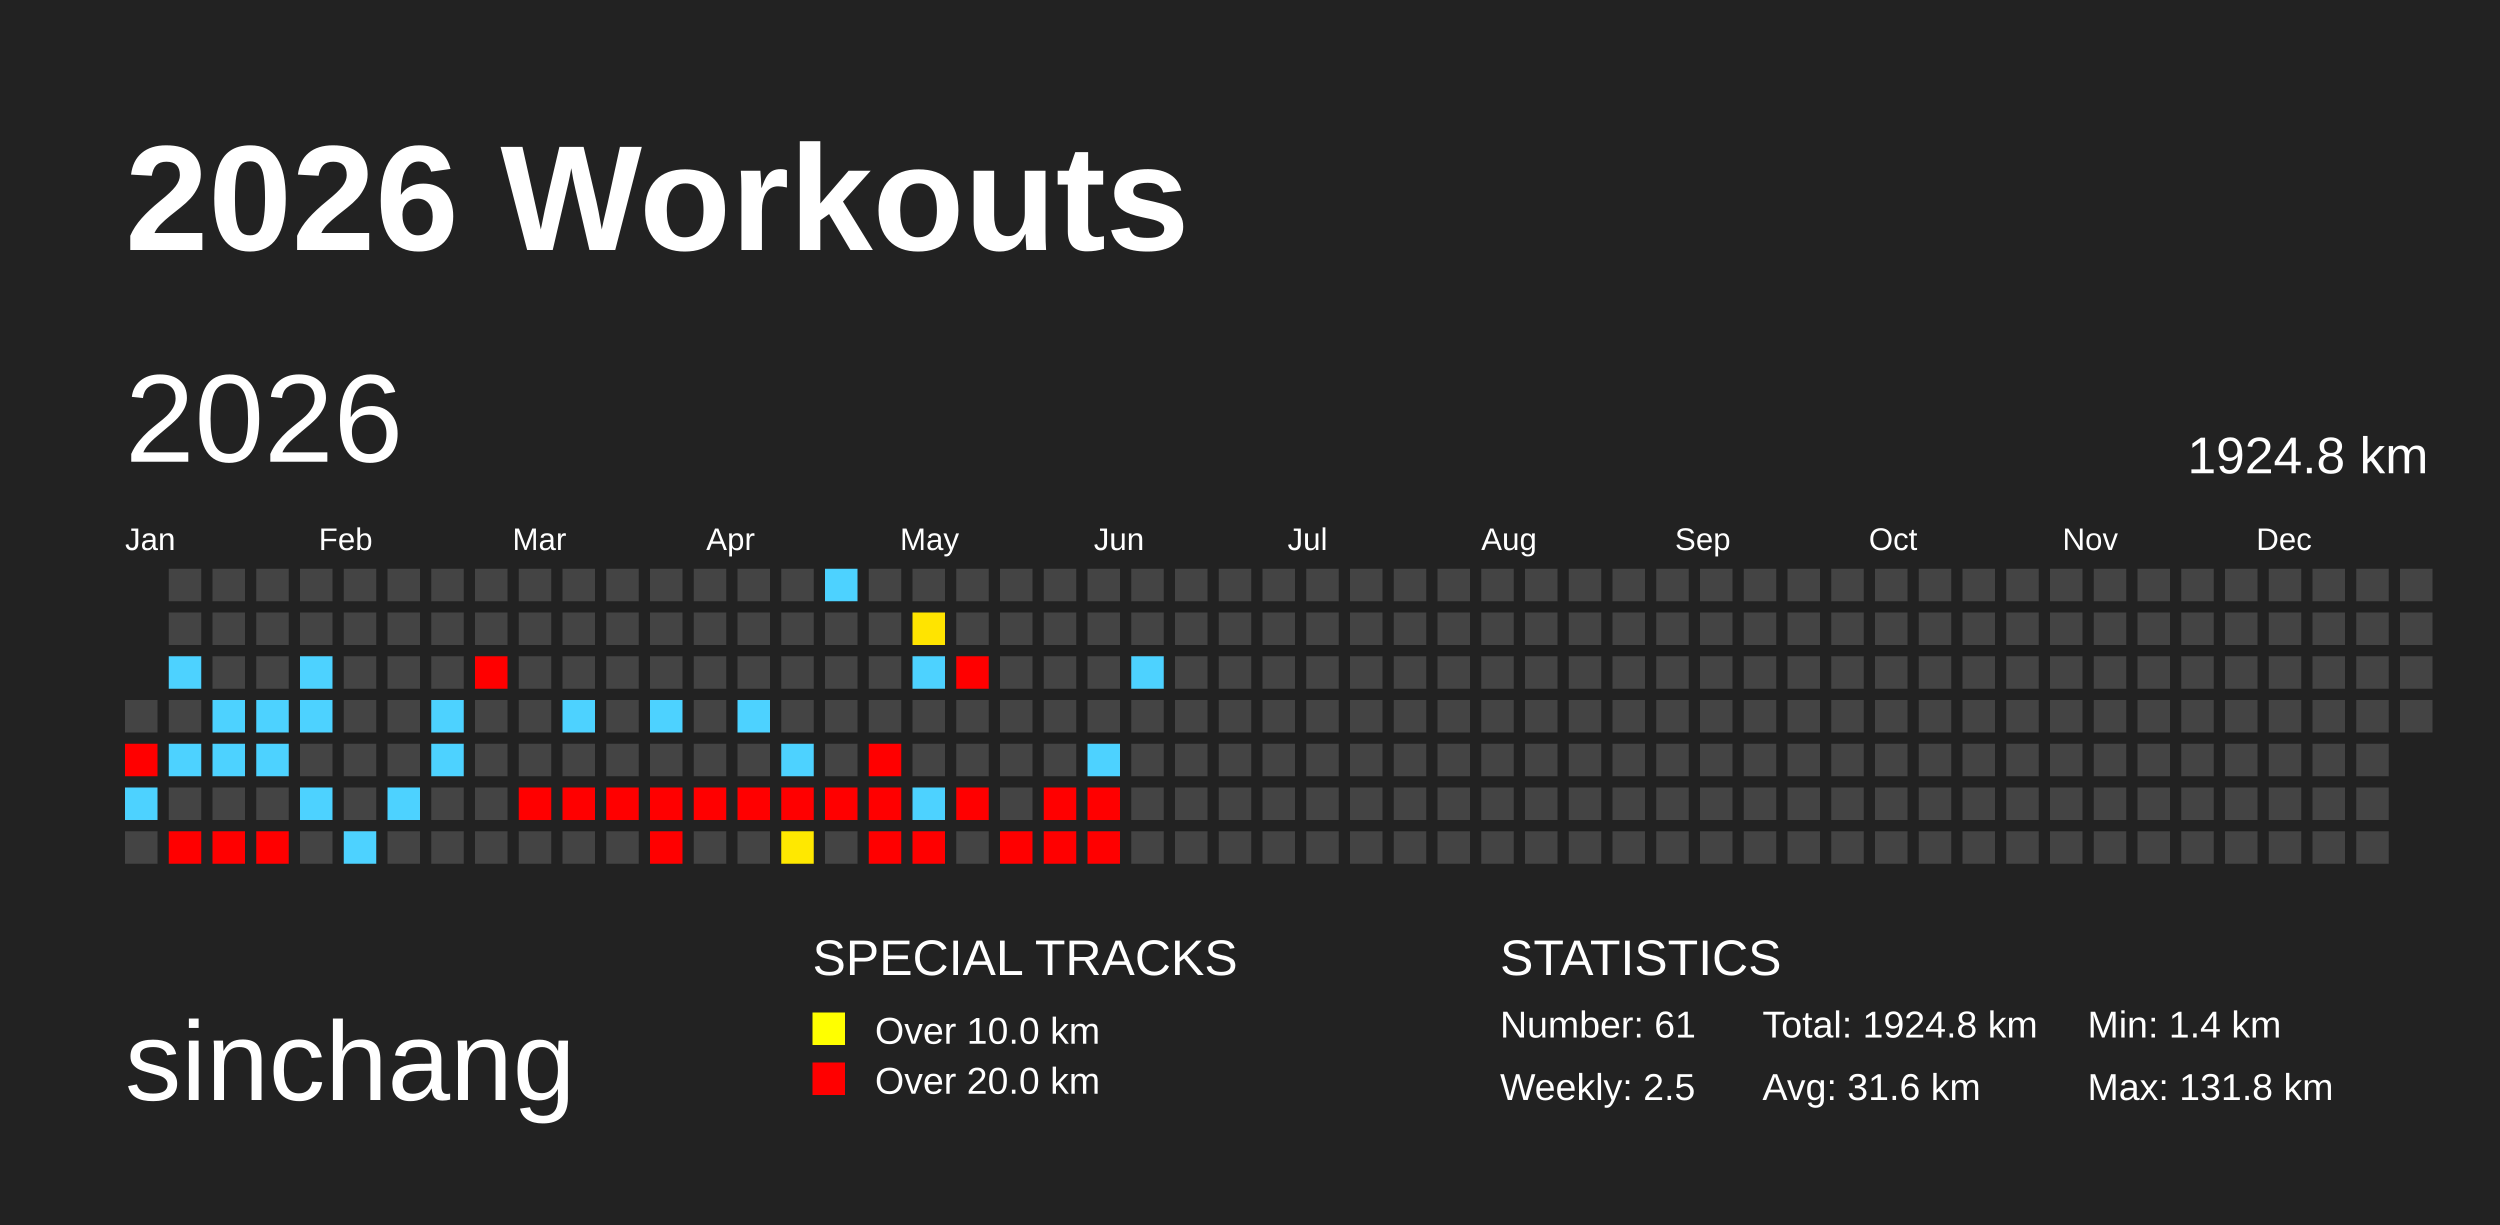
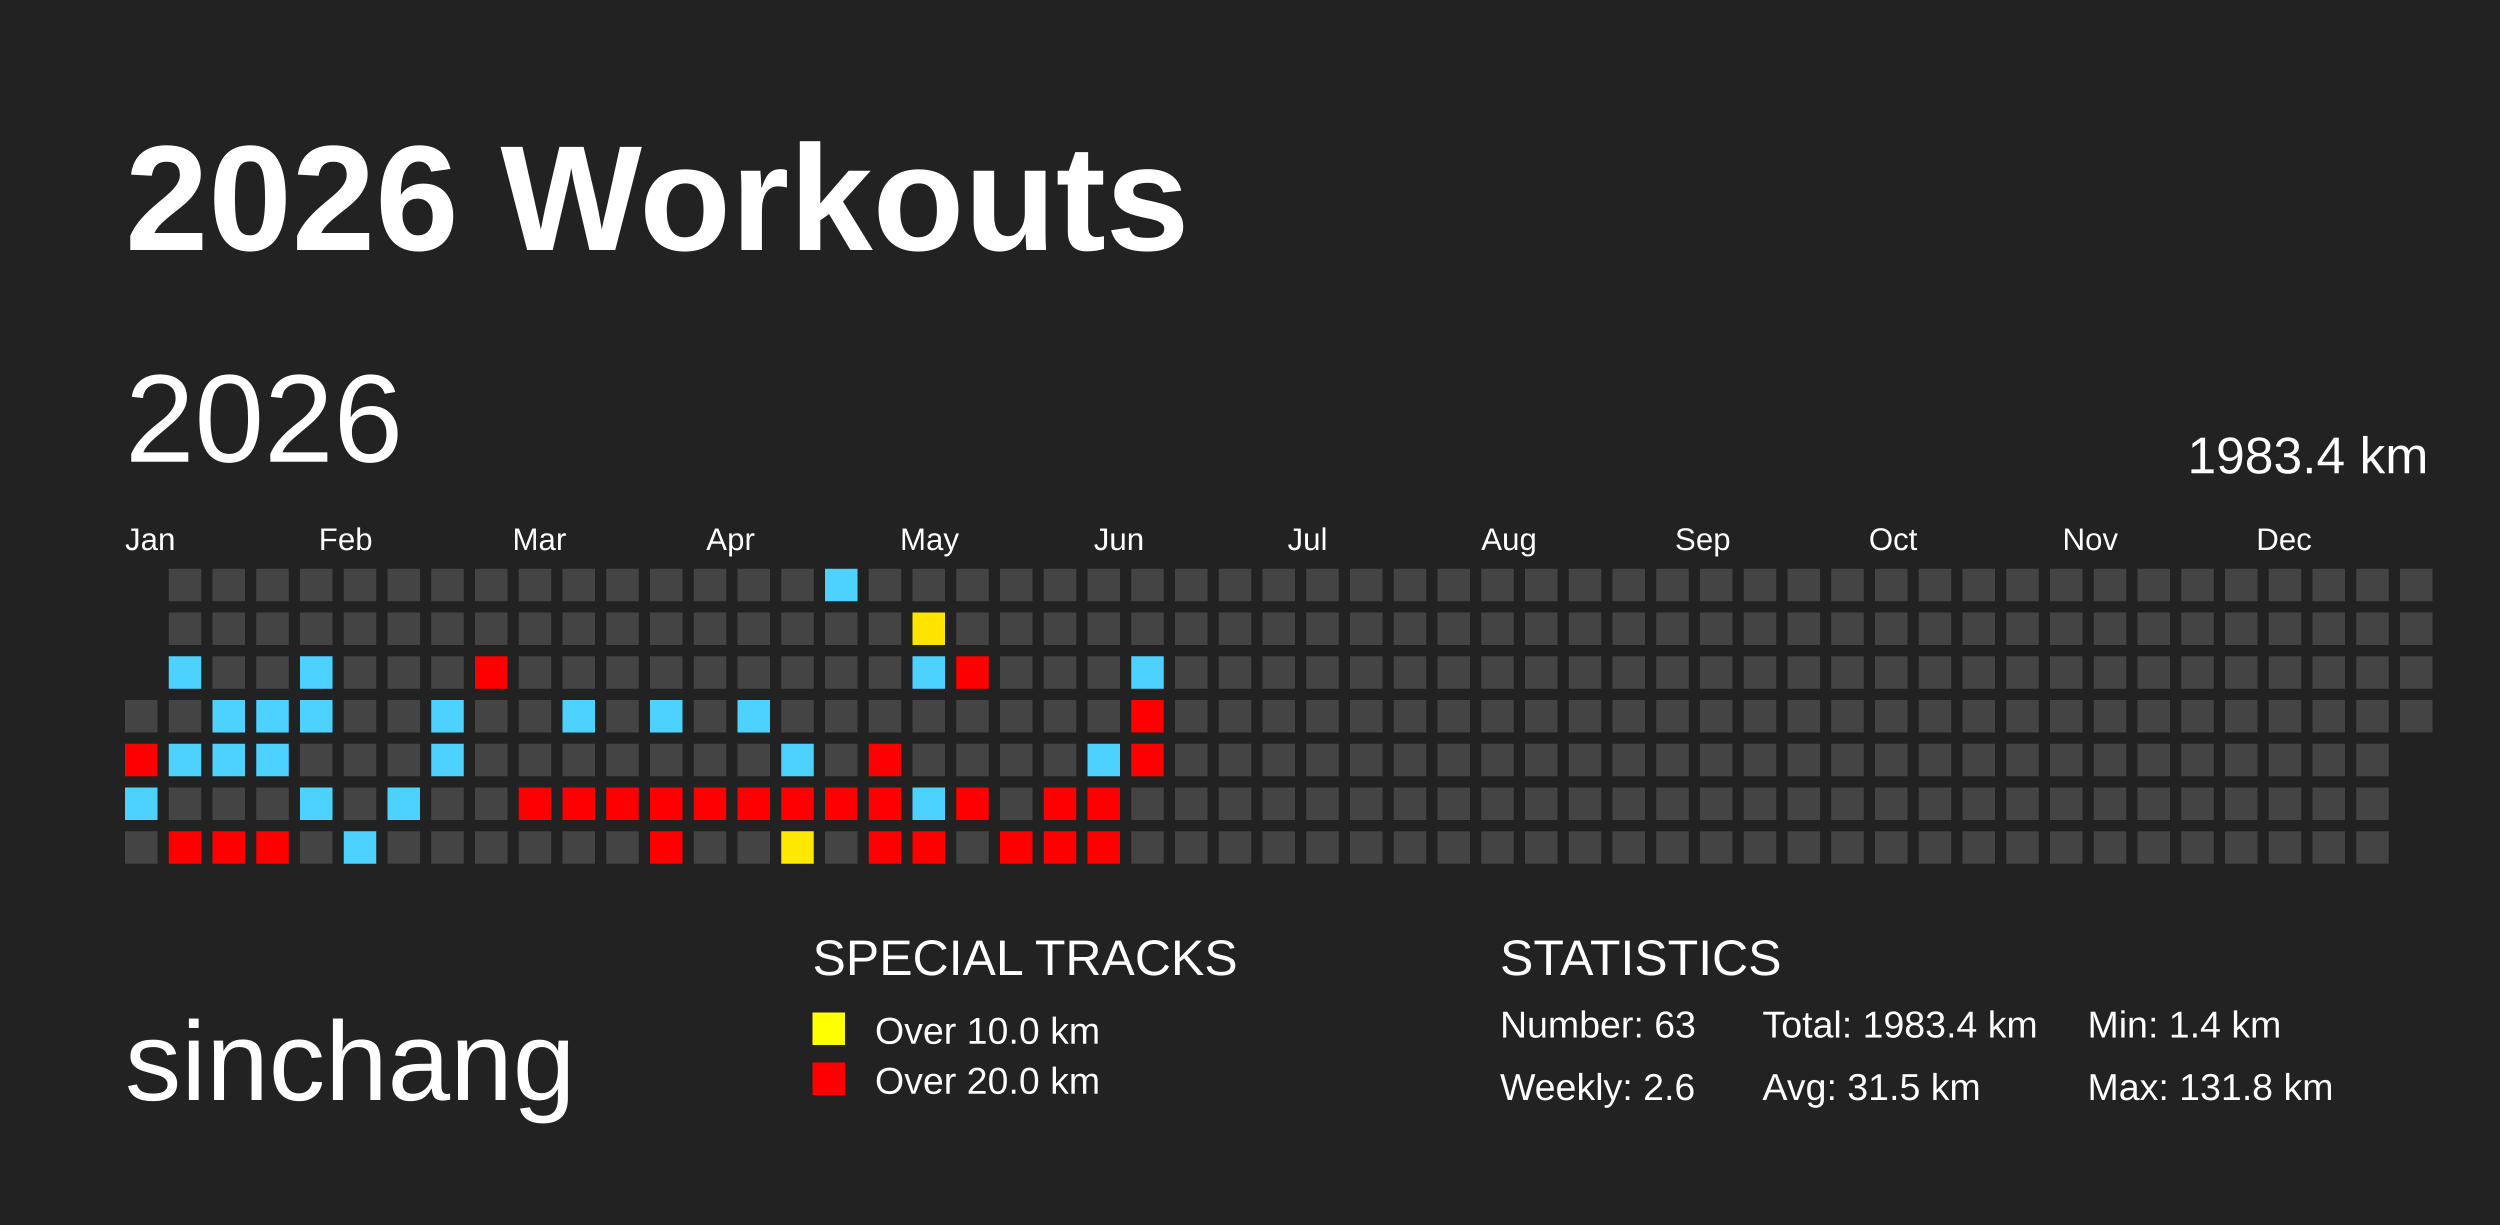
<svg xmlns="http://www.w3.org/2000/svg" baseProfile="full" height="98mm" version="1.1" viewBox="0,0,200,98" width="200mm">
  <defs>
    <pattern height="2" id="indoor-stripe" patternUnits="userSpaceOnUse" width="2">
      <line stroke="white" stroke-opacity="0.45" stroke-width="0.5" x1="0" x2="2" y1="2" y2="0" />
    </pattern>
  </defs>
  <rect fill="#222222" height="98" width="200" x="0" y="0" />
  <text fill="#FFFFFF" style="font-size:12px; font-family:Arial; font-weight:bold;" x="10" y="20">2026 Workouts</text>
  <text fill="#FFFFFF" style="font-size:9px; font-family:Arial" x="10" y="88">sinchang</text>
  <text fill="#FFFFFF" style="font-size:4px; font-family:Arial" x="65" y="78">SPECIAL TRACKS</text>
  <rect fill="yellow" height="2.6" width="2.6" x="65" y="81" />
  <text fill="#FFFFFF" style="font-size:3px; font-family:Arial" x="70" y="83.5">Over 10.0 km</text>
  <rect fill="red" height="2.6" width="2.6" x="65" y="85" />
  <text fill="#FFFFFF" style="font-size:3px; font-family:Arial" x="70" y="87.5">Over 20.0 km</text>
  <text fill="#FFFFFF" style="font-size:4px; font-family:Arial" x="120" y="78">STATISTICS</text>
-   <text fill="#FFFFFF" style="font-size:3px; font-family:Arial" x="120" y="83">Number: 61</text>
-   <text fill="#FFFFFF" style="font-size:3px; font-family:Arial" x="120" y="88">Weekly: 2.5</text>
-   <text fill="#FFFFFF" style="font-size:3px; font-family:Arial" x="141" y="83">Total: 1924.8 km</text>
-   <text fill="#FFFFFF" style="font-size:3px; font-family:Arial" x="141" y="88">Avg: 31.6 km</text>
+   <text fill="#FFFFFF" style="font-size:3px; font-family:Arial" x="120" y="83">Number: 63</text>
+   <text fill="#FFFFFF" style="font-size:3px; font-family:Arial" x="120" y="88">Weekly: 2.6</text>
+   <text fill="#FFFFFF" style="font-size:3px; font-family:Arial" x="141" y="83">Total: 1983.4 km</text>
+   <text fill="#FFFFFF" style="font-size:3px; font-family:Arial" x="141" y="88">Avg: 31.5 km</text>
  <text fill="#FFFFFF" style="font-size:3px; font-family:Arial" x="167" y="83">Min: 1.4 km</text>
  <text fill="#FFFFFF" style="font-size:3px; font-family:Arial" x="167" y="88">Max: 131.8 km</text>
  <text dominant-baseline="hanging" fill="#FFFFFF" style="font-size:10.0px; font-family:Arial;" x="10" y="30">2026</text>
-   <text dominant-baseline="hanging" fill="#FFFFFF" style="font-size:4.125px; font-family:Arial;" x="175" y="35">1924.8 km</text>
+   <text dominant-baseline="hanging" fill="#FFFFFF" style="font-size:4.125px; font-family:Arial;" x="175" y="35">1983.4 km</text>
  <text fill="#FFFFFF" style="font-size:2.5px; font-family:Arial" x="10.0" y="44">Jan</text>
  <text fill="#FFFFFF" style="font-size:2.5px; font-family:Arial" x="25.5" y="44">Feb</text>
  <text fill="#FFFFFF" style="font-size:2.5px; font-family:Arial" x="41.0" y="44">Mar</text>
  <text fill="#FFFFFF" style="font-size:2.5px; font-family:Arial" x="56.5" y="44">Apr</text>
  <text fill="#FFFFFF" style="font-size:2.5px; font-family:Arial" x="72.0" y="44">May</text>
  <text fill="#FFFFFF" style="font-size:2.5px; font-family:Arial" x="87.5" y="44">Jun</text>
  <text fill="#FFFFFF" style="font-size:2.5px; font-family:Arial" x="103.0" y="44">Jul</text>
  <text fill="#FFFFFF" style="font-size:2.5px; font-family:Arial" x="118.5" y="44">Aug</text>
  <text fill="#FFFFFF" style="font-size:2.5px; font-family:Arial" x="134.0" y="44">Sep</text>
  <text fill="#FFFFFF" style="font-size:2.5px; font-family:Arial" x="149.5" y="44">Oct</text>
  <text fill="#FFFFFF" style="font-size:2.5px; font-family:Arial" x="165.0" y="44">Nov</text>
  <text fill="#FFFFFF" style="font-size:2.5px; font-family:Arial" x="180.5" y="44">Dec</text>
  <rect fill="#444444" height="2.6" width="2.6" x="10.0" y="56.0" />
  <rect fill="red" height="2.6" width="2.6" x="10.0" y="59.5" />
  <rect fill="#4dd2ff" height="2.6" width="2.6" x="10.0" y="63.0" />
  <rect fill="#444444" height="2.6" width="2.6" x="10.0" y="66.5" />
  <rect fill="#444444" height="2.6" width="2.6" x="13.5" y="45.5" />
  <rect fill="#444444" height="2.6" width="2.6" x="13.5" y="49.0" />
  <rect fill="#4dd2ff" height="2.6" width="2.6" x="13.5" y="52.5" />
  <rect fill="#444444" height="2.6" width="2.6" x="13.5" y="56.0" />
  <rect fill="#4dd2ff" height="2.6" width="2.6" x="13.5" y="59.5" />
  <rect fill="#444444" height="2.6" width="2.6" x="13.5" y="63.0" />
  <rect fill="red" height="2.6" width="2.6" x="13.5" y="66.5" />
  <rect fill="#444444" height="2.6" width="2.6" x="17.0" y="45.5" />
  <rect fill="#444444" height="2.6" width="2.6" x="17.0" y="49.0" />
  <rect fill="#444444" height="2.6" width="2.6" x="17.0" y="52.5" />
  <rect fill="#4dd2ff" height="2.6" width="2.6" x="17.0" y="56.0" />
  <rect fill="#4dd2ff" height="2.6" width="2.6" x="17.0" y="59.5" />
  <rect fill="#444444" height="2.6" width="2.6" x="17.0" y="63.0" />
  <rect fill="red" height="2.6" width="2.6" x="17.0" y="66.5" />
  <rect fill="#444444" height="2.6" width="2.6" x="20.5" y="45.5" />
  <rect fill="#444444" height="2.6" width="2.6" x="20.5" y="49.0" />
  <rect fill="#444444" height="2.6" width="2.6" x="20.5" y="52.5" />
  <rect fill="#4dd2ff" height="2.6" width="2.6" x="20.5" y="56.0" />
  <rect fill="#4dd2ff" height="2.6" width="2.6" x="20.5" y="59.5" />
  <rect fill="#444444" height="2.6" width="2.6" x="20.5" y="63.0" />
  <rect fill="red" height="2.6" width="2.6" x="20.5" y="66.5" />
  <rect fill="#444444" height="2.6" width="2.6" x="24.0" y="45.5" />
  <rect fill="#444444" height="2.6" width="2.6" x="24.0" y="49.0" />
  <rect fill="#4dd2ff" height="2.6" width="2.6" x="24.0" y="52.5" />
  <rect fill="#4dd2ff" height="2.6" width="2.6" x="24.0" y="56.0" />
  <rect fill="#444444" height="2.6" width="2.6" x="24.0" y="59.5" />
  <rect fill="#4dd2ff" height="2.6" width="2.6" x="24.0" y="63.0" />
  <rect fill="#444444" height="2.6" width="2.6" x="24.0" y="66.5" />
  <rect fill="#444444" height="2.6" width="2.6" x="27.5" y="45.5" />
  <rect fill="#444444" height="2.6" width="2.6" x="27.5" y="49.0" />
  <rect fill="#444444" height="2.6" width="2.6" x="27.5" y="52.5" />
  <rect fill="#444444" height="2.6" width="2.6" x="27.5" y="56.0" />
  <rect fill="#444444" height="2.6" width="2.6" x="27.5" y="59.5" />
  <rect fill="#444444" height="2.6" width="2.6" x="27.5" y="63.0" />
  <rect fill="#4dd2ff" height="2.6" width="2.6" x="27.5" y="66.5" />
  <rect fill="#444444" height="2.6" width="2.6" x="31.0" y="45.5" />
  <rect fill="#444444" height="2.6" width="2.6" x="31.0" y="49.0" />
  <rect fill="#444444" height="2.6" width="2.6" x="31.0" y="52.5" />
  <rect fill="#444444" height="2.6" width="2.6" x="31.0" y="56.0" />
  <rect fill="#444444" height="2.6" width="2.6" x="31.0" y="59.5" />
  <rect fill="#4dd2ff" height="2.6" width="2.6" x="31.0" y="63.0" />
  <rect fill="#444444" height="2.6" width="2.6" x="31.0" y="66.5" />
  <rect fill="#444444" height="2.6" width="2.6" x="34.5" y="45.5" />
  <rect fill="#444444" height="2.6" width="2.6" x="34.5" y="49.0" />
  <rect fill="#444444" height="2.6" width="2.6" x="34.5" y="52.5" />
  <rect fill="#4dd2ff" height="2.6" width="2.6" x="34.5" y="56.0" />
  <rect fill="#4dd2ff" height="2.6" width="2.6" x="34.5" y="59.5" />
  <rect fill="#444444" height="2.6" width="2.6" x="34.5" y="63.0" />
  <rect fill="#444444" height="2.6" width="2.6" x="34.5" y="66.5" />
  <rect fill="#444444" height="2.6" width="2.6" x="38.0" y="45.5" />
  <rect fill="#444444" height="2.6" width="2.6" x="38.0" y="49.0" />
  <rect fill="red" height="2.6" width="2.6" x="38.0" y="52.5" />
  <rect fill="#444444" height="2.6" width="2.6" x="38.0" y="56.0" />
  <rect fill="#444444" height="2.6" width="2.6" x="38.0" y="59.5" />
  <rect fill="#444444" height="2.6" width="2.6" x="38.0" y="63.0" />
  <rect fill="#444444" height="2.6" width="2.6" x="38.0" y="66.5" />
  <rect fill="#444444" height="2.6" width="2.6" x="41.5" y="45.5" />
  <rect fill="#444444" height="2.6" width="2.6" x="41.5" y="49.0" />
  <rect fill="#444444" height="2.6" width="2.6" x="41.5" y="52.5" />
  <rect fill="#444444" height="2.6" width="2.6" x="41.5" y="56.0" />
  <rect fill="#444444" height="2.6" width="2.6" x="41.5" y="59.5" />
  <rect fill="red" height="2.6" width="2.6" x="41.5" y="63.0" />
  <rect fill="#444444" height="2.6" width="2.6" x="41.5" y="66.5" />
  <rect fill="#444444" height="2.6" width="2.6" x="45.0" y="45.5" />
  <rect fill="#444444" height="2.6" width="2.6" x="45.0" y="49.0" />
  <rect fill="#444444" height="2.6" width="2.6" x="45.0" y="52.5" />
  <rect fill="#4dd2ff" height="2.6" width="2.6" x="45.0" y="56.0" />
  <rect fill="#444444" height="2.6" width="2.6" x="45.0" y="59.5" />
  <rect fill="red" height="2.6" width="2.6" x="45.0" y="63.0" />
  <rect fill="#444444" height="2.6" width="2.6" x="45.0" y="66.5" />
  <rect fill="#444444" height="2.6" width="2.6" x="48.5" y="45.5" />
  <rect fill="#444444" height="2.6" width="2.6" x="48.5" y="49.0" />
  <rect fill="#444444" height="2.6" width="2.6" x="48.5" y="52.5" />
  <rect fill="#444444" height="2.6" width="2.6" x="48.5" y="56.0" />
  <rect fill="#444444" height="2.6" width="2.6" x="48.5" y="59.5" />
  <rect fill="red" height="2.6" width="2.6" x="48.5" y="63.0" />
  <rect fill="#444444" height="2.6" width="2.6" x="48.5" y="66.5" />
  <rect fill="#444444" height="2.6" width="2.6" x="52.0" y="45.5" />
  <rect fill="#444444" height="2.6" width="2.6" x="52.0" y="49.0" />
  <rect fill="#444444" height="2.6" width="2.6" x="52.0" y="52.5" />
  <rect fill="#4dd2ff" height="2.6" width="2.6" x="52.0" y="56.0" />
  <rect fill="#444444" height="2.6" width="2.6" x="52.0" y="59.5" />
  <rect fill="red" height="2.6" width="2.6" x="52.0" y="63.0" />
  <rect fill="red" height="2.6" width="2.6" x="52.0" y="66.5" />
  <rect fill="#444444" height="2.6" width="2.6" x="55.5" y="45.5" />
  <rect fill="#444444" height="2.6" width="2.6" x="55.5" y="49.0" />
  <rect fill="#444444" height="2.6" width="2.6" x="55.5" y="52.5" />
  <rect fill="#444444" height="2.6" width="2.6" x="55.5" y="56.0" />
  <rect fill="#444444" height="2.6" width="2.6" x="55.5" y="59.5" />
  <rect fill="red" height="2.6" width="2.6" x="55.5" y="63.0" />
  <rect fill="#444444" height="2.6" width="2.6" x="55.5" y="66.5" />
  <rect fill="#444444" height="2.6" width="2.6" x="59.0" y="45.5" />
  <rect fill="#444444" height="2.6" width="2.6" x="59.0" y="49.0" />
  <rect fill="#444444" height="2.6" width="2.6" x="59.0" y="52.5" />
  <rect fill="#4dd2ff" height="2.6" width="2.6" x="59.0" y="56.0" />
  <rect fill="#444444" height="2.6" width="2.6" x="59.0" y="59.5" />
  <rect fill="red" height="2.6" width="2.6" x="59.0" y="63.0" />
  <rect fill="#444444" height="2.6" width="2.6" x="59.0" y="66.5" />
  <rect fill="#444444" height="2.6" width="2.6" x="62.5" y="45.5" />
  <rect fill="#444444" height="2.6" width="2.6" x="62.5" y="49.0" />
  <rect fill="#444444" height="2.6" width="2.6" x="62.5" y="52.5" />
  <rect fill="#444444" height="2.6" width="2.6" x="62.5" y="56.0" />
  <rect fill="#4dd2ff" height="2.6" width="2.6" x="62.5" y="59.5" />
  <rect fill="red" height="2.6" width="2.6" x="62.5" y="63.0" />
  <rect fill="#ffe800" height="2.6" width="2.6" x="62.5" y="66.5" />
  <rect fill="#4dd2ff" height="2.6" width="2.6" x="66.0" y="45.5" />
  <rect fill="#444444" height="2.6" width="2.6" x="66.0" y="49.0" />
  <rect fill="#444444" height="2.6" width="2.6" x="66.0" y="52.5" />
  <rect fill="#444444" height="2.6" width="2.6" x="66.0" y="56.0" />
  <rect fill="#444444" height="2.6" width="2.6" x="66.0" y="59.5" />
  <rect fill="red" height="2.6" width="2.6" x="66.0" y="63.0" />
  <rect fill="#444444" height="2.6" width="2.6" x="66.0" y="66.5" />
  <rect fill="#444444" height="2.6" width="2.6" x="69.5" y="45.5" />
  <rect fill="#444444" height="2.6" width="2.6" x="69.5" y="49.0" />
  <rect fill="#444444" height="2.6" width="2.6" x="69.5" y="52.5" />
  <rect fill="#444444" height="2.6" width="2.6" x="69.5" y="56.0" />
  <rect fill="red" height="2.6" width="2.6" x="69.5" y="59.5" />
  <rect fill="red" height="2.6" width="2.6" x="69.5" y="63.0" />
  <rect fill="red" height="2.6" width="2.6" x="69.5" y="66.5" />
  <rect fill="#444444" height="2.6" width="2.6" x="73.0" y="45.5" />
  <rect fill="#ffe400" height="2.6" width="2.6" x="73.0" y="49.0" />
  <rect fill="#4dd2ff" height="2.6" width="2.6" x="73.0" y="52.5" />
  <rect fill="#444444" height="2.6" width="2.6" x="73.0" y="56.0" />
  <rect fill="#444444" height="2.6" width="2.6" x="73.0" y="59.5" />
  <rect fill="#4dd2ff" height="2.6" width="2.6" x="73.0" y="63.0" />
  <rect fill="red" height="2.6" width="2.6" x="73.0" y="66.5" />
  <rect fill="#444444" height="2.6" width="2.6" x="76.5" y="45.5" />
  <rect fill="#444444" height="2.6" width="2.6" x="76.5" y="49.0" />
  <rect fill="red" height="2.6" width="2.6" x="76.5" y="52.5" />
  <rect fill="#444444" height="2.6" width="2.6" x="76.5" y="56.0" />
  <rect fill="#444444" height="2.6" width="2.6" x="76.5" y="59.5" />
  <rect fill="red" height="2.6" width="2.6" x="76.5" y="63.0" />
  <rect fill="#444444" height="2.6" width="2.6" x="76.5" y="66.5" />
  <rect fill="#444444" height="2.6" width="2.6" x="80.0" y="45.5" />
  <rect fill="#444444" height="2.6" width="2.6" x="80.0" y="49.0" />
  <rect fill="#444444" height="2.6" width="2.6" x="80.0" y="52.5" />
  <rect fill="#444444" height="2.6" width="2.6" x="80.0" y="56.0" />
  <rect fill="#444444" height="2.6" width="2.6" x="80.0" y="59.5" />
  <rect fill="#444444" height="2.6" width="2.6" x="80.0" y="63.0" />
  <rect fill="red" height="2.6" width="2.6" x="80.0" y="66.5" />
  <rect fill="#444444" height="2.6" width="2.6" x="83.5" y="45.5" />
  <rect fill="#444444" height="2.6" width="2.6" x="83.5" y="49.0" />
  <rect fill="#444444" height="2.6" width="2.6" x="83.5" y="52.5" />
  <rect fill="#444444" height="2.6" width="2.6" x="83.5" y="56.0" />
  <rect fill="#444444" height="2.6" width="2.6" x="83.5" y="59.5" />
  <rect fill="red" height="2.6" width="2.6" x="83.5" y="63.0" />
  <rect fill="red" height="2.6" width="2.6" x="83.5" y="66.5" />
  <rect fill="#444444" height="2.6" width="2.6" x="87.0" y="45.5" />
  <rect fill="#444444" height="2.6" width="2.6" x="87.0" y="49.0" />
  <rect fill="#444444" height="2.6" width="2.6" x="87.0" y="52.5" />
  <rect fill="#444444" height="2.6" width="2.6" x="87.0" y="56.0" />
  <rect fill="#4dd2ff" height="2.6" width="2.6" x="87.0" y="59.5" />
  <rect fill="red" height="2.6" width="2.6" x="87.0" y="63.0" />
  <rect fill="red" height="2.6" width="2.6" x="87.0" y="66.5" />
  <rect fill="#444444" height="2.6" width="2.6" x="90.5" y="45.5" />
  <rect fill="#444444" height="2.6" width="2.6" x="90.5" y="49.0" />
  <rect fill="#4dd2ff" height="2.6" width="2.6" x="90.5" y="52.5" />
-   <rect fill="#444444" height="2.6" width="2.6" x="90.5" y="56.0" />
-   <rect fill="#444444" height="2.6" width="2.6" x="90.5" y="59.5" />
+   <rect fill="red" height="2.6" width="2.6" x="90.5" y="56.0" />
+   <rect fill="red" height="2.6" width="2.6" x="90.5" y="59.5" />
  <rect fill="#444444" height="2.6" width="2.6" x="90.5" y="63.0" />
  <rect fill="#444444" height="2.6" width="2.6" x="90.5" y="66.5" />
  <rect fill="#444444" height="2.6" width="2.6" x="94.0" y="45.5" />
  <rect fill="#444444" height="2.6" width="2.6" x="94.0" y="49.0" />
  <rect fill="#444444" height="2.6" width="2.6" x="94.0" y="52.5" />
  <rect fill="#444444" height="2.6" width="2.6" x="94.0" y="56.0" />
  <rect fill="#444444" height="2.6" width="2.6" x="94.0" y="59.5" />
  <rect fill="#444444" height="2.6" width="2.6" x="94.0" y="63.0" />
  <rect fill="#444444" height="2.6" width="2.6" x="94.0" y="66.5" />
  <rect fill="#444444" height="2.6" width="2.6" x="97.5" y="45.5" />
  <rect fill="#444444" height="2.6" width="2.6" x="97.5" y="49.0" />
  <rect fill="#444444" height="2.6" width="2.6" x="97.5" y="52.5" />
  <rect fill="#444444" height="2.6" width="2.6" x="97.5" y="56.0" />
  <rect fill="#444444" height="2.6" width="2.6" x="97.5" y="59.5" />
  <rect fill="#444444" height="2.6" width="2.6" x="97.5" y="63.0" />
  <rect fill="#444444" height="2.6" width="2.6" x="97.5" y="66.5" />
  <rect fill="#444444" height="2.6" width="2.6" x="101.0" y="45.5" />
  <rect fill="#444444" height="2.6" width="2.6" x="101.0" y="49.0" />
  <rect fill="#444444" height="2.6" width="2.6" x="101.0" y="52.5" />
  <rect fill="#444444" height="2.6" width="2.6" x="101.0" y="56.0" />
  <rect fill="#444444" height="2.6" width="2.6" x="101.0" y="59.5" />
  <rect fill="#444444" height="2.6" width="2.6" x="101.0" y="63.0" />
  <rect fill="#444444" height="2.6" width="2.6" x="101.0" y="66.5" />
  <rect fill="#444444" height="2.6" width="2.6" x="104.5" y="45.5" />
  <rect fill="#444444" height="2.6" width="2.6" x="104.5" y="49.0" />
  <rect fill="#444444" height="2.6" width="2.6" x="104.5" y="52.5" />
  <rect fill="#444444" height="2.6" width="2.6" x="104.5" y="56.0" />
  <rect fill="#444444" height="2.6" width="2.6" x="104.5" y="59.5" />
  <rect fill="#444444" height="2.6" width="2.6" x="104.5" y="63.0" />
  <rect fill="#444444" height="2.6" width="2.6" x="104.5" y="66.5" />
  <rect fill="#444444" height="2.6" width="2.6" x="108.0" y="45.5" />
  <rect fill="#444444" height="2.6" width="2.6" x="108.0" y="49.0" />
  <rect fill="#444444" height="2.6" width="2.6" x="108.0" y="52.5" />
  <rect fill="#444444" height="2.6" width="2.6" x="108.0" y="56.0" />
  <rect fill="#444444" height="2.6" width="2.6" x="108.0" y="59.5" />
  <rect fill="#444444" height="2.6" width="2.6" x="108.0" y="63.0" />
  <rect fill="#444444" height="2.6" width="2.6" x="108.0" y="66.5" />
  <rect fill="#444444" height="2.6" width="2.6" x="111.5" y="45.5" />
  <rect fill="#444444" height="2.6" width="2.6" x="111.5" y="49.0" />
  <rect fill="#444444" height="2.6" width="2.6" x="111.5" y="52.5" />
  <rect fill="#444444" height="2.6" width="2.6" x="111.5" y="56.0" />
  <rect fill="#444444" height="2.6" width="2.6" x="111.5" y="59.5" />
  <rect fill="#444444" height="2.6" width="2.6" x="111.5" y="63.0" />
  <rect fill="#444444" height="2.6" width="2.6" x="111.5" y="66.5" />
  <rect fill="#444444" height="2.6" width="2.6" x="115.0" y="45.5" />
  <rect fill="#444444" height="2.6" width="2.6" x="115.0" y="49.0" />
  <rect fill="#444444" height="2.6" width="2.6" x="115.0" y="52.5" />
  <rect fill="#444444" height="2.6" width="2.6" x="115.0" y="56.0" />
  <rect fill="#444444" height="2.6" width="2.6" x="115.0" y="59.5" />
  <rect fill="#444444" height="2.6" width="2.6" x="115.0" y="63.0" />
  <rect fill="#444444" height="2.6" width="2.6" x="115.0" y="66.5" />
  <rect fill="#444444" height="2.6" width="2.6" x="118.5" y="45.5" />
  <rect fill="#444444" height="2.6" width="2.6" x="118.5" y="49.0" />
  <rect fill="#444444" height="2.6" width="2.6" x="118.5" y="52.5" />
  <rect fill="#444444" height="2.6" width="2.6" x="118.5" y="56.0" />
  <rect fill="#444444" height="2.6" width="2.6" x="118.5" y="59.5" />
  <rect fill="#444444" height="2.6" width="2.6" x="118.5" y="63.0" />
  <rect fill="#444444" height="2.6" width="2.6" x="118.5" y="66.5" />
  <rect fill="#444444" height="2.6" width="2.6" x="122.0" y="45.5" />
  <rect fill="#444444" height="2.6" width="2.6" x="122.0" y="49.0" />
  <rect fill="#444444" height="2.6" width="2.6" x="122.0" y="52.5" />
  <rect fill="#444444" height="2.6" width="2.6" x="122.0" y="56.0" />
  <rect fill="#444444" height="2.6" width="2.6" x="122.0" y="59.5" />
  <rect fill="#444444" height="2.6" width="2.6" x="122.0" y="63.0" />
  <rect fill="#444444" height="2.6" width="2.6" x="122.0" y="66.5" />
  <rect fill="#444444" height="2.6" width="2.6" x="125.5" y="45.5" />
  <rect fill="#444444" height="2.6" width="2.6" x="125.5" y="49.0" />
  <rect fill="#444444" height="2.6" width="2.6" x="125.5" y="52.5" />
  <rect fill="#444444" height="2.6" width="2.6" x="125.5" y="56.0" />
  <rect fill="#444444" height="2.6" width="2.6" x="125.5" y="59.5" />
  <rect fill="#444444" height="2.6" width="2.6" x="125.5" y="63.0" />
  <rect fill="#444444" height="2.6" width="2.6" x="125.5" y="66.5" />
  <rect fill="#444444" height="2.6" width="2.6" x="129.0" y="45.5" />
  <rect fill="#444444" height="2.6" width="2.6" x="129.0" y="49.0" />
  <rect fill="#444444" height="2.6" width="2.6" x="129.0" y="52.5" />
  <rect fill="#444444" height="2.6" width="2.6" x="129.0" y="56.0" />
  <rect fill="#444444" height="2.6" width="2.6" x="129.0" y="59.5" />
  <rect fill="#444444" height="2.6" width="2.6" x="129.0" y="63.0" />
  <rect fill="#444444" height="2.6" width="2.6" x="129.0" y="66.5" />
  <rect fill="#444444" height="2.6" width="2.6" x="132.5" y="45.5" />
  <rect fill="#444444" height="2.6" width="2.6" x="132.5" y="49.0" />
  <rect fill="#444444" height="2.6" width="2.6" x="132.5" y="52.5" />
  <rect fill="#444444" height="2.6" width="2.6" x="132.5" y="56.0" />
  <rect fill="#444444" height="2.6" width="2.6" x="132.5" y="59.5" />
  <rect fill="#444444" height="2.6" width="2.6" x="132.5" y="63.0" />
  <rect fill="#444444" height="2.6" width="2.6" x="132.5" y="66.5" />
  <rect fill="#444444" height="2.6" width="2.6" x="136.0" y="45.5" />
  <rect fill="#444444" height="2.6" width="2.6" x="136.0" y="49.0" />
  <rect fill="#444444" height="2.6" width="2.6" x="136.0" y="52.5" />
  <rect fill="#444444" height="2.6" width="2.6" x="136.0" y="56.0" />
  <rect fill="#444444" height="2.6" width="2.6" x="136.0" y="59.5" />
  <rect fill="#444444" height="2.6" width="2.6" x="136.0" y="63.0" />
  <rect fill="#444444" height="2.6" width="2.6" x="136.0" y="66.5" />
  <rect fill="#444444" height="2.6" width="2.6" x="139.5" y="45.5" />
  <rect fill="#444444" height="2.6" width="2.6" x="139.5" y="49.0" />
  <rect fill="#444444" height="2.6" width="2.6" x="139.5" y="52.5" />
  <rect fill="#444444" height="2.6" width="2.6" x="139.5" y="56.0" />
  <rect fill="#444444" height="2.6" width="2.6" x="139.5" y="59.5" />
  <rect fill="#444444" height="2.6" width="2.6" x="139.5" y="63.0" />
  <rect fill="#444444" height="2.6" width="2.6" x="139.5" y="66.5" />
  <rect fill="#444444" height="2.6" width="2.6" x="143.0" y="45.5" />
  <rect fill="#444444" height="2.6" width="2.6" x="143.0" y="49.0" />
  <rect fill="#444444" height="2.6" width="2.6" x="143.0" y="52.5" />
  <rect fill="#444444" height="2.6" width="2.6" x="143.0" y="56.0" />
  <rect fill="#444444" height="2.6" width="2.6" x="143.0" y="59.5" />
  <rect fill="#444444" height="2.6" width="2.6" x="143.0" y="63.0" />
  <rect fill="#444444" height="2.6" width="2.6" x="143.0" y="66.5" />
  <rect fill="#444444" height="2.6" width="2.6" x="146.5" y="45.5" />
  <rect fill="#444444" height="2.6" width="2.6" x="146.5" y="49.0" />
  <rect fill="#444444" height="2.6" width="2.6" x="146.5" y="52.5" />
  <rect fill="#444444" height="2.6" width="2.6" x="146.5" y="56.0" />
  <rect fill="#444444" height="2.6" width="2.6" x="146.5" y="59.5" />
  <rect fill="#444444" height="2.6" width="2.6" x="146.5" y="63.0" />
  <rect fill="#444444" height="2.6" width="2.6" x="146.5" y="66.5" />
  <rect fill="#444444" height="2.6" width="2.6" x="150.0" y="45.5" />
  <rect fill="#444444" height="2.6" width="2.6" x="150.0" y="49.0" />
  <rect fill="#444444" height="2.6" width="2.6" x="150.0" y="52.5" />
  <rect fill="#444444" height="2.6" width="2.6" x="150.0" y="56.0" />
  <rect fill="#444444" height="2.6" width="2.6" x="150.0" y="59.5" />
  <rect fill="#444444" height="2.6" width="2.6" x="150.0" y="63.0" />
  <rect fill="#444444" height="2.6" width="2.6" x="150.0" y="66.5" />
  <rect fill="#444444" height="2.6" width="2.6" x="153.5" y="45.5" />
  <rect fill="#444444" height="2.6" width="2.6" x="153.5" y="49.0" />
  <rect fill="#444444" height="2.6" width="2.6" x="153.5" y="52.5" />
  <rect fill="#444444" height="2.6" width="2.6" x="153.5" y="56.0" />
  <rect fill="#444444" height="2.6" width="2.6" x="153.5" y="59.5" />
  <rect fill="#444444" height="2.6" width="2.6" x="153.5" y="63.0" />
  <rect fill="#444444" height="2.6" width="2.6" x="153.5" y="66.5" />
  <rect fill="#444444" height="2.6" width="2.6" x="157.0" y="45.5" />
  <rect fill="#444444" height="2.6" width="2.6" x="157.0" y="49.0" />
  <rect fill="#444444" height="2.6" width="2.6" x="157.0" y="52.5" />
  <rect fill="#444444" height="2.6" width="2.6" x="157.0" y="56.0" />
  <rect fill="#444444" height="2.6" width="2.6" x="157.0" y="59.5" />
  <rect fill="#444444" height="2.6" width="2.6" x="157.0" y="63.0" />
  <rect fill="#444444" height="2.6" width="2.6" x="157.0" y="66.5" />
  <rect fill="#444444" height="2.6" width="2.6" x="160.5" y="45.5" />
  <rect fill="#444444" height="2.6" width="2.6" x="160.5" y="49.0" />
  <rect fill="#444444" height="2.6" width="2.6" x="160.5" y="52.5" />
  <rect fill="#444444" height="2.6" width="2.6" x="160.5" y="56.0" />
  <rect fill="#444444" height="2.6" width="2.6" x="160.5" y="59.5" />
  <rect fill="#444444" height="2.6" width="2.6" x="160.5" y="63.0" />
  <rect fill="#444444" height="2.6" width="2.6" x="160.5" y="66.5" />
  <rect fill="#444444" height="2.6" width="2.6" x="164.0" y="45.5" />
  <rect fill="#444444" height="2.6" width="2.6" x="164.0" y="49.0" />
  <rect fill="#444444" height="2.6" width="2.6" x="164.0" y="52.5" />
  <rect fill="#444444" height="2.6" width="2.6" x="164.0" y="56.0" />
  <rect fill="#444444" height="2.6" width="2.6" x="164.0" y="59.5" />
  <rect fill="#444444" height="2.6" width="2.6" x="164.0" y="63.0" />
  <rect fill="#444444" height="2.6" width="2.6" x="164.0" y="66.5" />
  <rect fill="#444444" height="2.6" width="2.6" x="167.5" y="45.5" />
  <rect fill="#444444" height="2.6" width="2.6" x="167.5" y="49.0" />
  <rect fill="#444444" height="2.6" width="2.6" x="167.5" y="52.5" />
  <rect fill="#444444" height="2.6" width="2.6" x="167.5" y="56.0" />
  <rect fill="#444444" height="2.6" width="2.6" x="167.5" y="59.5" />
  <rect fill="#444444" height="2.6" width="2.6" x="167.5" y="63.0" />
  <rect fill="#444444" height="2.6" width="2.6" x="167.5" y="66.5" />
  <rect fill="#444444" height="2.6" width="2.6" x="171.0" y="45.5" />
  <rect fill="#444444" height="2.6" width="2.6" x="171.0" y="49.0" />
  <rect fill="#444444" height="2.6" width="2.6" x="171.0" y="52.5" />
  <rect fill="#444444" height="2.6" width="2.6" x="171.0" y="56.0" />
  <rect fill="#444444" height="2.6" width="2.6" x="171.0" y="59.5" />
  <rect fill="#444444" height="2.6" width="2.6" x="171.0" y="63.0" />
  <rect fill="#444444" height="2.6" width="2.6" x="171.0" y="66.5" />
  <rect fill="#444444" height="2.6" width="2.6" x="174.5" y="45.5" />
  <rect fill="#444444" height="2.6" width="2.6" x="174.5" y="49.0" />
  <rect fill="#444444" height="2.6" width="2.6" x="174.5" y="52.5" />
  <rect fill="#444444" height="2.6" width="2.6" x="174.5" y="56.0" />
  <rect fill="#444444" height="2.6" width="2.6" x="174.5" y="59.5" />
  <rect fill="#444444" height="2.6" width="2.6" x="174.5" y="63.0" />
  <rect fill="#444444" height="2.6" width="2.6" x="174.5" y="66.5" />
  <rect fill="#444444" height="2.6" width="2.6" x="178.0" y="45.5" />
  <rect fill="#444444" height="2.6" width="2.6" x="178.0" y="49.0" />
  <rect fill="#444444" height="2.6" width="2.6" x="178.0" y="52.5" />
  <rect fill="#444444" height="2.6" width="2.6" x="178.0" y="56.0" />
  <rect fill="#444444" height="2.6" width="2.6" x="178.0" y="59.5" />
  <rect fill="#444444" height="2.6" width="2.6" x="178.0" y="63.0" />
  <rect fill="#444444" height="2.6" width="2.6" x="178.0" y="66.5" />
  <rect fill="#444444" height="2.6" width="2.6" x="181.5" y="45.5" />
  <rect fill="#444444" height="2.6" width="2.6" x="181.5" y="49.0" />
  <rect fill="#444444" height="2.6" width="2.6" x="181.5" y="52.5" />
  <rect fill="#444444" height="2.6" width="2.6" x="181.5" y="56.0" />
  <rect fill="#444444" height="2.6" width="2.6" x="181.5" y="59.5" />
  <rect fill="#444444" height="2.6" width="2.6" x="181.5" y="63.0" />
  <rect fill="#444444" height="2.6" width="2.6" x="181.5" y="66.5" />
  <rect fill="#444444" height="2.6" width="2.6" x="185.0" y="45.5" />
  <rect fill="#444444" height="2.6" width="2.6" x="185.0" y="49.0" />
  <rect fill="#444444" height="2.6" width="2.6" x="185.0" y="52.5" />
  <rect fill="#444444" height="2.6" width="2.6" x="185.0" y="56.0" />
  <rect fill="#444444" height="2.6" width="2.6" x="185.0" y="59.5" />
  <rect fill="#444444" height="2.6" width="2.6" x="185.0" y="63.0" />
  <rect fill="#444444" height="2.6" width="2.6" x="185.0" y="66.5" />
  <rect fill="#444444" height="2.6" width="2.6" x="188.5" y="45.5" />
  <rect fill="#444444" height="2.6" width="2.6" x="188.5" y="49.0" />
  <rect fill="#444444" height="2.6" width="2.6" x="188.5" y="52.5" />
  <rect fill="#444444" height="2.6" width="2.6" x="188.5" y="56.0" />
  <rect fill="#444444" height="2.6" width="2.6" x="188.5" y="59.5" />
  <rect fill="#444444" height="2.6" width="2.6" x="188.5" y="63.0" />
  <rect fill="#444444" height="2.6" width="2.6" x="188.5" y="66.5" />
  <rect fill="#444444" height="2.6" width="2.6" x="192.0" y="45.5" />
  <rect fill="#444444" height="2.6" width="2.6" x="192.0" y="49.0" />
  <rect fill="#444444" height="2.6" width="2.6" x="192.0" y="52.5" />
  <rect fill="#444444" height="2.6" width="2.6" x="192.0" y="56.0" />
</svg>
